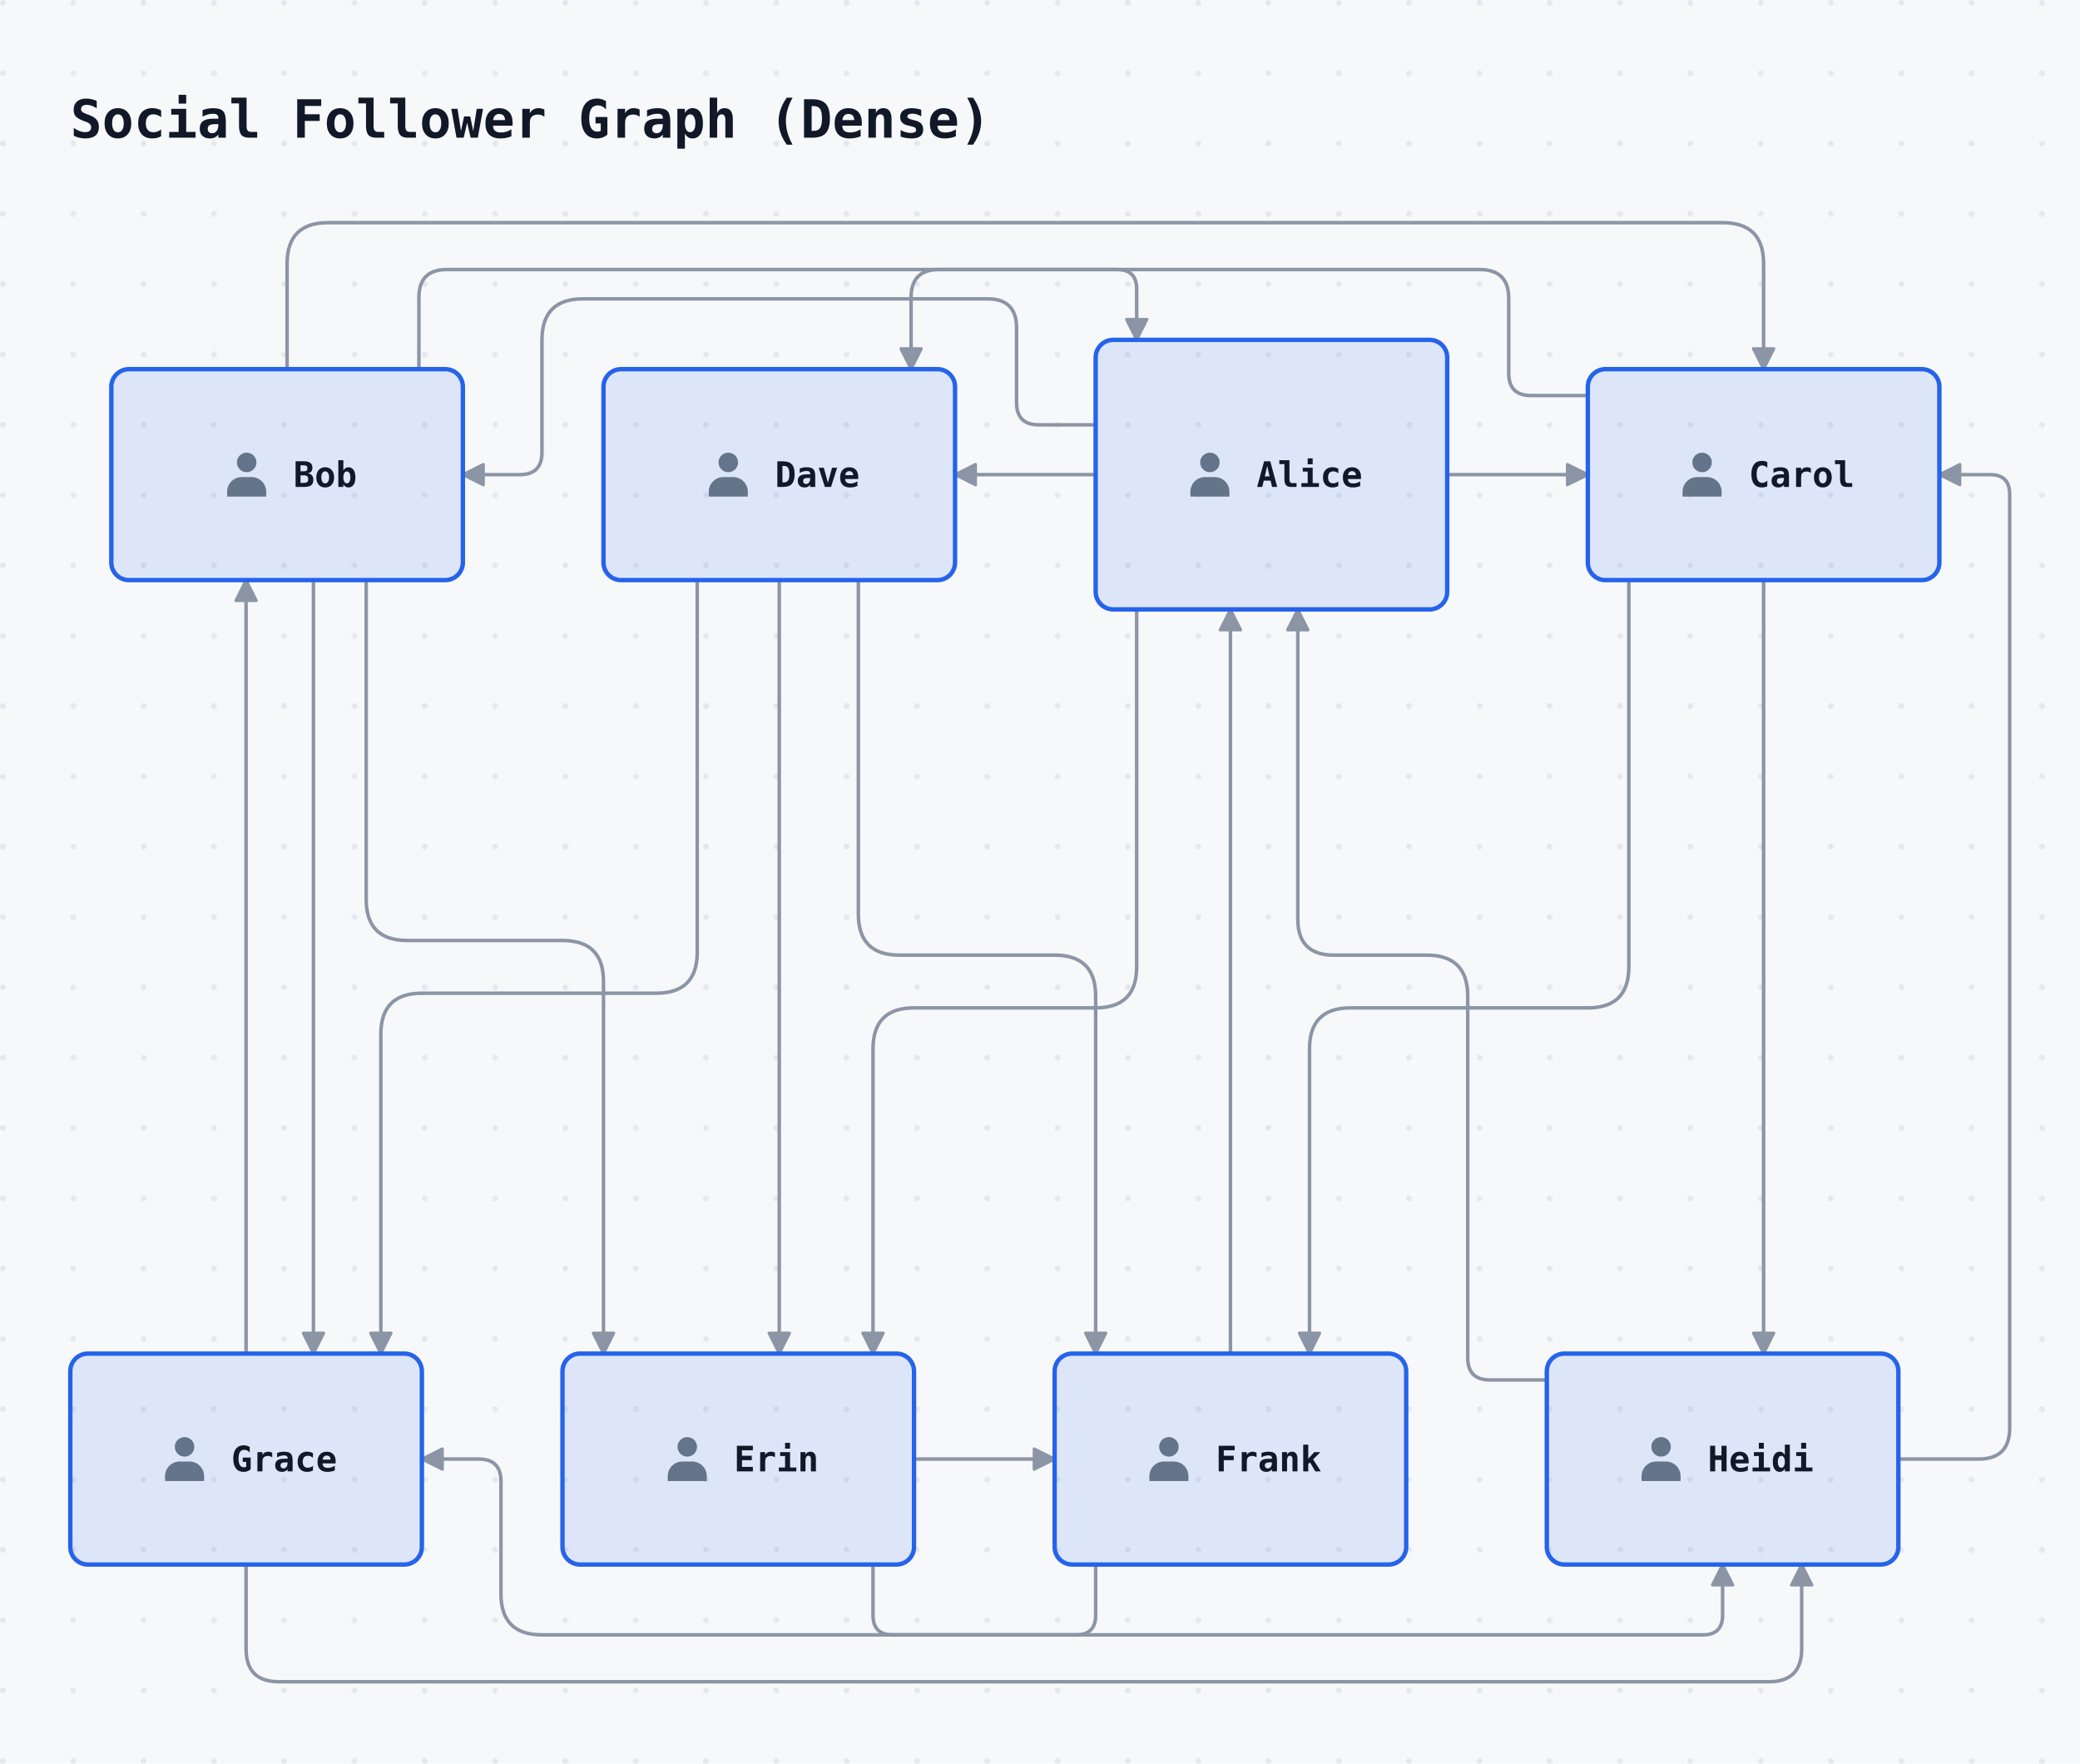
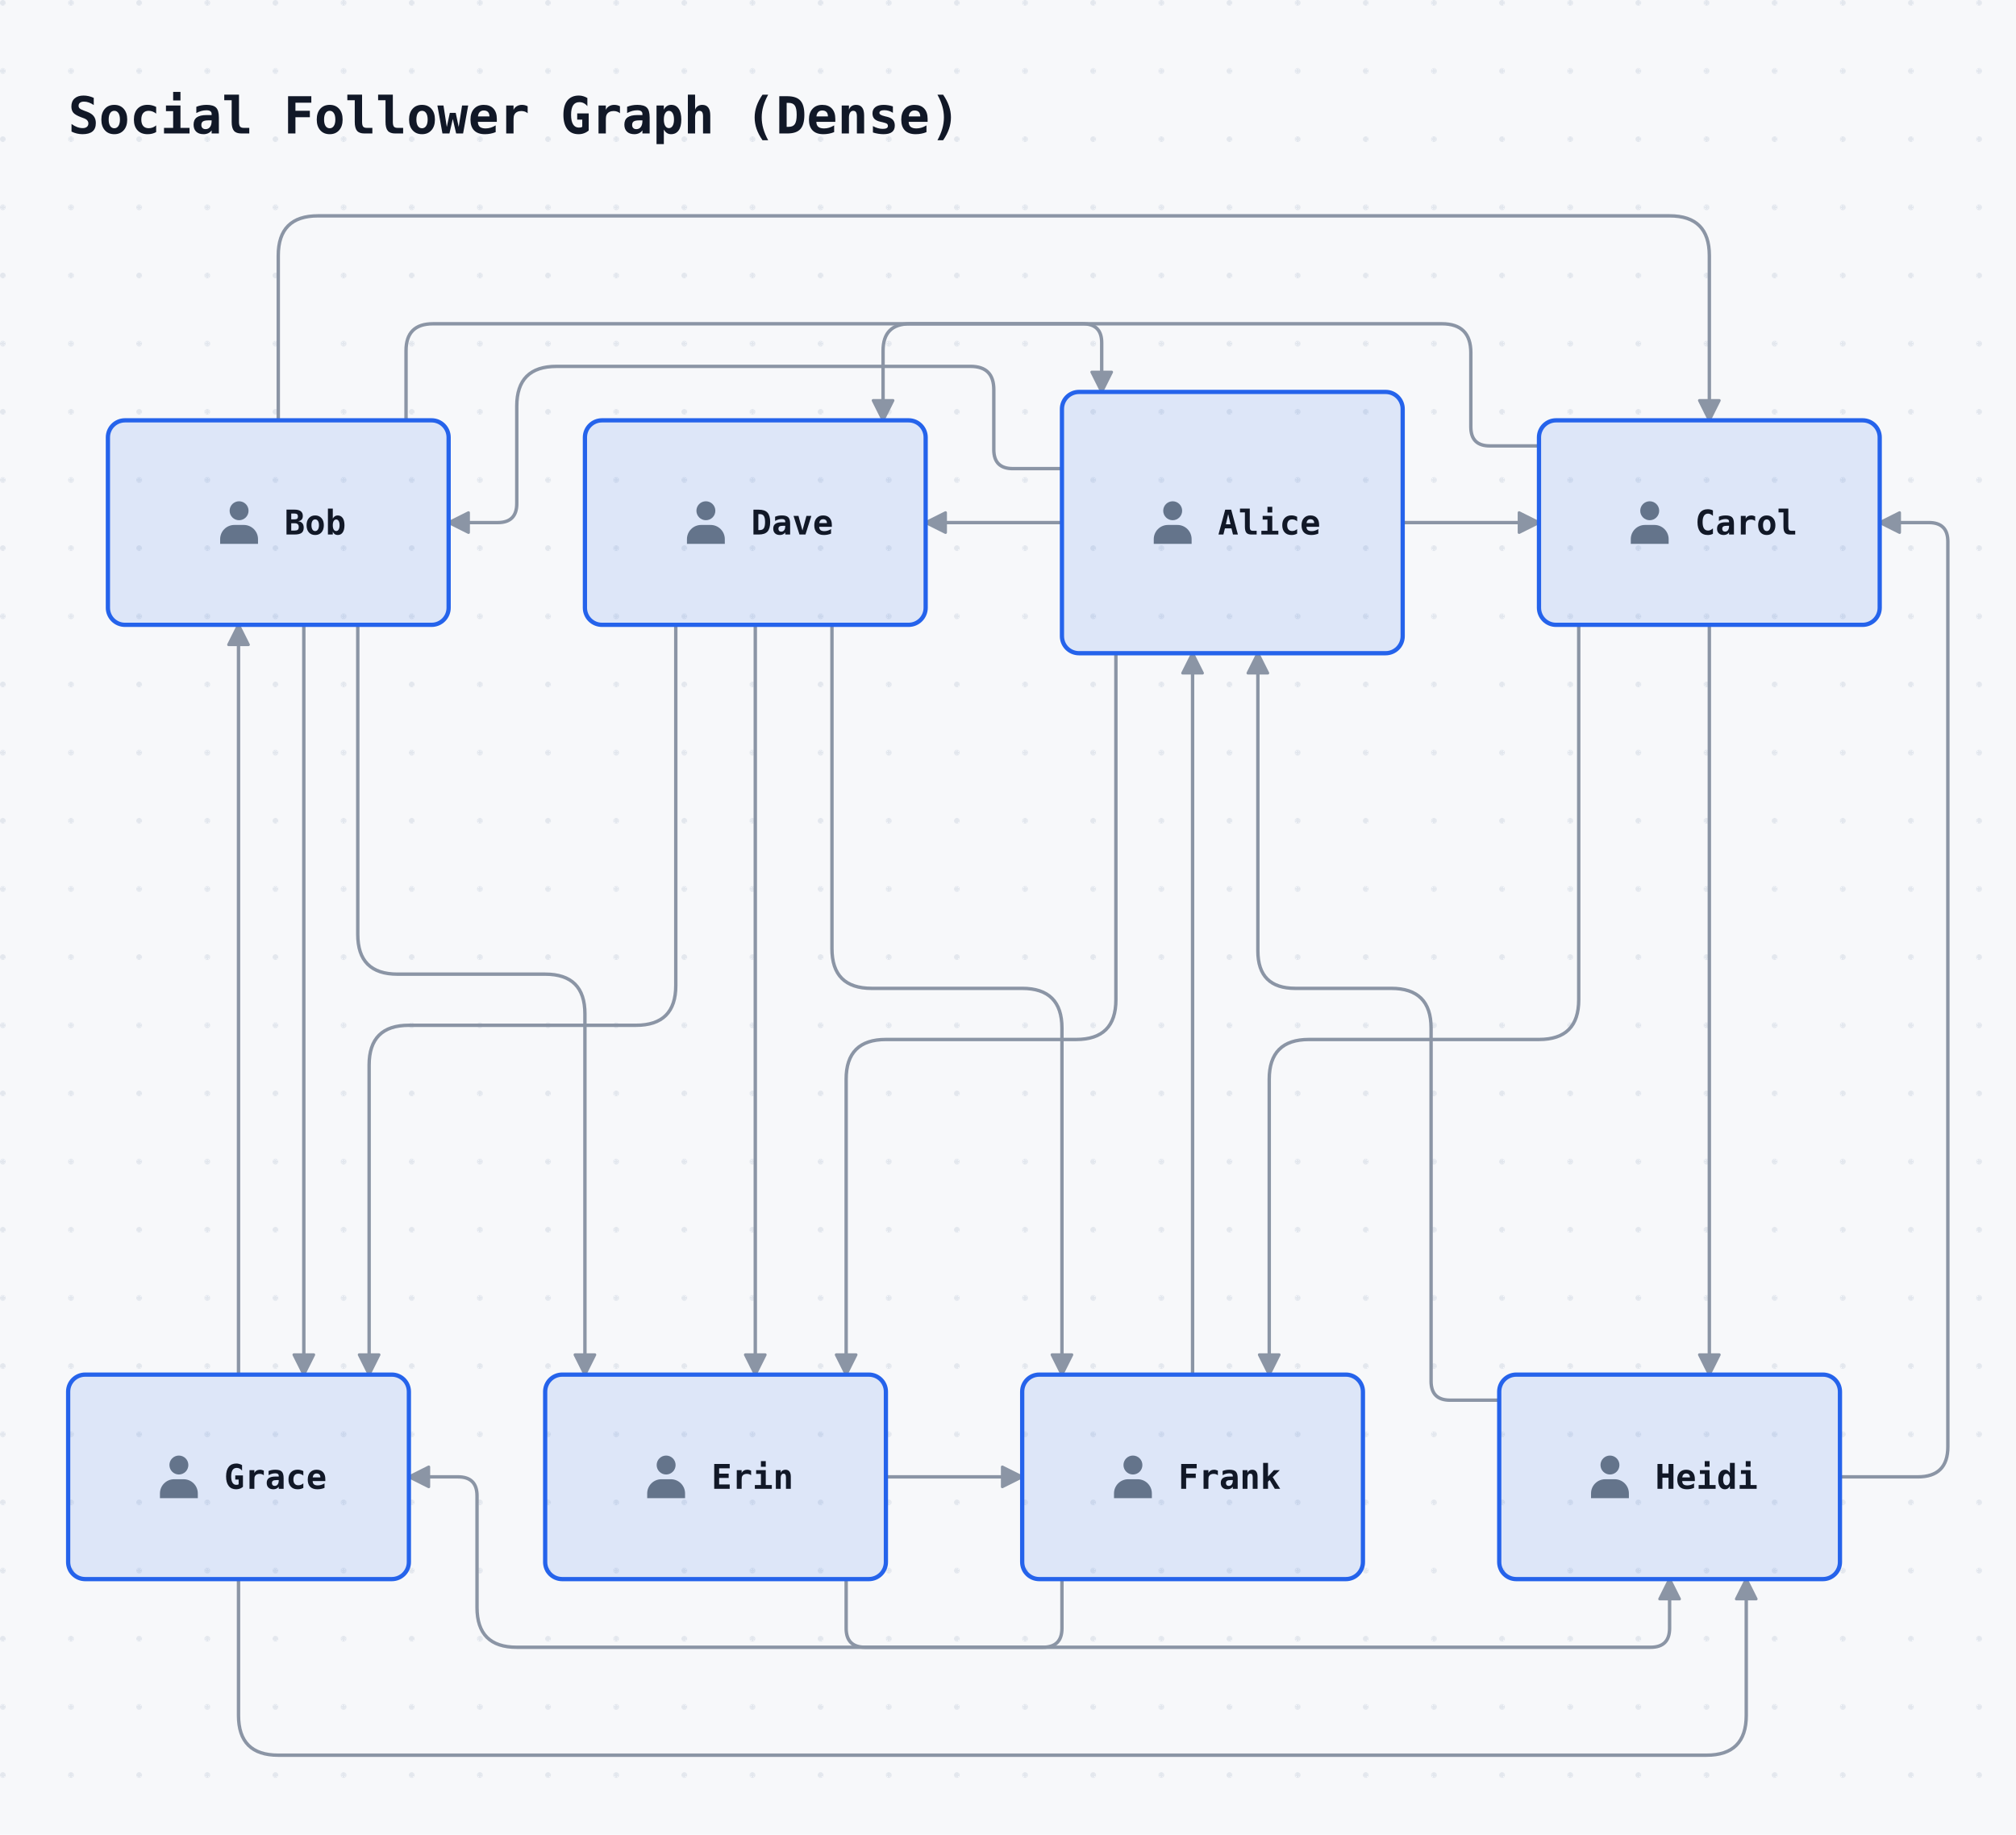
- <svg xmlns="http://www.w3.org/2000/svg" version="1.1" width="710" height="602" viewBox="0 0 710 602" font-family="JetBrains Mono, ui-monospace, SFMono-Regular, Menlo, Consolas, monospace">
+ <svg xmlns="http://www.w3.org/2000/svg" version="1.1" width="710" height="646" viewBox="0 0 710 646" font-family="JetBrains Mono, ui-monospace, SFMono-Regular, Menlo, Consolas, monospace">
  <defs>
    <pattern id="canvas-grid" width="24" height="24" patternUnits="userSpaceOnUse">
      <circle cx="1" cy="1" r="1" fill="#e3e7ed" />
    </pattern>
    <marker id="marker-arrow-0" viewBox="-1 -1 9 9" refX="7" refY="3.5" markerWidth="9" markerHeight="9" markerUnits="userSpaceOnUse" orient="auto-start-reverse">
      <path d="M0 0 L7 3.5 L0 7 Z" fill="#8b95a5" stroke="#8b95a5" stroke-width="1" stroke-linejoin="round" />
    </marker>
  </defs>
  <rect width="100%" height="100%" fill="#f7f8fa" />
  <rect width="100%" height="100%" fill="url(#canvas-grid)" />
  <text x="24.0" y="47.0" text-anchor="start" font-size="18" font-weight="bold" fill="#111827">Social Follower Graph (Dense)</text>
-   <path d="M 374.0 145.0 L 354.6 145.0 Q 347.0 145.0 347.0 137.4 L 347.0 111.9 Q 347.0 102.0 337.1 102.0 L 199.0 102.0 Q 185.0 102.0 185.0 116.0 L 185.0 154.4 Q 185.0 162.0 177.4 162.0 L 158.0 162.0" fill="none" stroke="#8b95a5" stroke-width="1.2" marker-end="url(#marker-arrow-0)" />
-   <path d="M 494.0 162.0 L 542.0 162.0" fill="none" stroke="#8b95a5" stroke-width="1.2" marker-end="url(#marker-arrow-0)" />
-   <path d="M 374.0 162.0 L 326.0 162.0" fill="none" stroke="#8b95a5" stroke-width="1.2" marker-end="url(#marker-arrow-0)" />
-   <path d="M 143.0 126.0 L 143.0 101.5 Q 143.0 92.0 152.5 92.0 L 381.3 92.0 Q 388.0 92.0 388.0 98.7 L 388.0 116.0" fill="none" stroke="#8b95a5" stroke-width="1.2" marker-end="url(#marker-arrow-0)" />
-   <path d="M 98.0 126.0 L 98.0 90.0 Q 98.0 76.0 112.0 76.0 L 588.0 76.0 Q 602.0 76.0 602.0 90.0 L 602.0 126.0" fill="none" stroke="#8b95a5" stroke-width="1.2" marker-end="url(#marker-arrow-0)" />
-   <path d="M 125.0 198.0 L 125.0 307.0 Q 125.0 321.0 139.0 321.0 L 192.0 321.0 Q 206.0 321.0 206.0 335.0 L 206.0 462.0" fill="none" stroke="#8b95a5" stroke-width="1.2" marker-end="url(#marker-arrow-0)" />
-   <path d="M 542.0 135.0 L 522.6 135.0 Q 515.0 135.0 515.0 127.4 L 515.0 101.9 Q 515.0 92.0 505.1 92.0 L 320.5 92.0 Q 311.0 92.0 311.0 101.5 L 311.0 126.0" fill="none" stroke="#8b95a5" stroke-width="1.2" marker-end="url(#marker-arrow-0)" />
-   <path d="M 556.0 198.0 L 556.0 330.0 Q 556.0 344.0 542.0 344.0 L 461.0 344.0 Q 447.0 344.0 447.0 358.0 L 447.0 462.0" fill="none" stroke="#8b95a5" stroke-width="1.2" marker-end="url(#marker-arrow-0)" />
-   <path d="M 266.0 198.0 L 266.0 462.0" fill="none" stroke="#8b95a5" stroke-width="1.2" marker-end="url(#marker-arrow-0)" />
-   <path d="M 238.0 198.0 L 238.0 325.0 Q 238.0 339.0 224.0 339.0 L 144.0 339.0 Q 130.0 339.0 130.0 353.0 L 130.0 462.0" fill="none" stroke="#8b95a5" stroke-width="1.2" marker-end="url(#marker-arrow-0)" />
-   <path d="M 312.0 498.0 L 360.0 498.0" fill="none" stroke="#8b95a5" stroke-width="1.2" marker-end="url(#marker-arrow-0)" />
-   <path d="M 298.0 534.0 L 298.0 551.3 Q 298.0 558.0 304.7 558.0 L 581.3 558.0 Q 588.0 558.0 588.0 551.3 L 588.0 534.0" fill="none" stroke="#8b95a5" stroke-width="1.2" marker-end="url(#marker-arrow-0)" />
-   <path d="M 374.0 534.0 L 374.0 551.3 Q 374.0 558.0 367.3 558.0 L 185.0 558.0 Q 171.0 558.0 171.0 544.0 L 171.0 505.6 Q 171.0 498.0 163.4 498.0 L 144.0 498.0" fill="none" stroke="#8b95a5" stroke-width="1.2" marker-end="url(#marker-arrow-0)" />
-   <path d="M 420.0 462.0 L 420.0 208.0" fill="none" stroke="#8b95a5" stroke-width="1.2" marker-end="url(#marker-arrow-0)" />
-   <path d="M 84.0 534.0 L 84.0 562.8 Q 84.0 574.0 95.2 574.0 L 603.8 574.0 Q 615.0 574.0 615.0 562.8 L 615.0 534.0" fill="none" stroke="#8b95a5" stroke-width="1.2" marker-end="url(#marker-arrow-0)" />
-   <path d="M 84.0 462.0 L 84.0 198.0" fill="none" stroke="#8b95a5" stroke-width="1.2" marker-end="url(#marker-arrow-0)" />
-   <path d="M 528.0 471.0 L 508.6 471.0 Q 501.0 471.0 501.0 463.4 L 501.0 340.0 Q 501.0 326.0 487.0 326.0 L 455.3 326.0 Q 443.0 326.0 443.0 313.7 L 443.0 208.0" fill="none" stroke="#8b95a5" stroke-width="1.2" marker-end="url(#marker-arrow-0)" />
-   <path d="M 648.0 498.0 L 675.4 498.0 Q 686.0 498.0 686.0 487.4 L 686.0 168.7 Q 686.0 162.0 679.3 162.0 L 662.0 162.0" fill="none" stroke="#8b95a5" stroke-width="1.2" marker-end="url(#marker-arrow-0)" />
-   <path d="M 388.0 208.0 L 388.0 330.0 Q 388.0 344.0 374.0 344.0 L 312.0 344.0 Q 298.0 344.0 298.0 358.0 L 298.0 462.0" fill="none" stroke="#8b95a5" stroke-width="1.2" marker-end="url(#marker-arrow-0)" />
-   <path d="M 107.0 198.0 L 107.0 462.0" fill="none" stroke="#8b95a5" stroke-width="1.2" marker-end="url(#marker-arrow-0)" />
-   <path d="M 602.0 198.0 L 602.0 462.0" fill="none" stroke="#8b95a5" stroke-width="1.2" marker-end="url(#marker-arrow-0)" />
-   <path d="M 293.0 198.0 L 293.0 312.0 Q 293.0 326.0 307.0 326.0 L 360.0 326.0 Q 374.0 326.0 374.0 340.0 L 374.0 462.0" fill="none" stroke="#8b95a5" stroke-width="1.2" marker-end="url(#marker-arrow-0)" />
-   <rect fill="#2563eb" fill-opacity="0.122" stroke="#2563eb" stroke-width="1.5" x="374.0" y="116.0" width="120.0" height="92.0" rx="6.0" />
-   <svg class="node-tech-icon" x="403.0" y="152.0" width="20.0" height="20.0" viewBox="0 0 24 24" preserveAspectRatio="xMidYMid meet">
+   <path d="M 374.0 165.0 L 356.7 165.0 Q 350.0 165.0 350.0 158.3 L 350.0 137.2 Q 350.0 129.0 341.8 129.0 L 196.0 129.0 Q 182.0 129.0 182.0 143.0 L 182.0 177.3 Q 182.0 184.0 175.3 184.0 L 158.0 184.0" fill="none" stroke="#8b95a5" stroke-width="1.2" marker-end="url(#marker-arrow-0)" />
+   <path d="M 494.0 184.0 L 542.0 184.0" fill="none" stroke="#8b95a5" stroke-width="1.2" marker-end="url(#marker-arrow-0)" />
+   <path d="M 374.0 184.0 L 326.0 184.0" fill="none" stroke="#8b95a5" stroke-width="1.2" marker-end="url(#marker-arrow-0)" />
+   <path d="M 143.0 148.0 L 143.0 123.5 Q 143.0 114.0 152.5 114.0 L 381.3 114.0 Q 388.0 114.0 388.0 120.7 L 388.0 138.0" fill="none" stroke="#8b95a5" stroke-width="1.2" marker-end="url(#marker-arrow-0)" />
+   <path d="M 98.0 148.0 L 98.0 90.0 Q 98.0 76.0 112.0 76.0 L 588.0 76.0 Q 602.0 76.0 602.0 90.0 L 602.0 148.0" fill="none" stroke="#8b95a5" stroke-width="1.2" marker-end="url(#marker-arrow-0)" />
+   <path d="M 126.0 220.0 L 126.0 329.0 Q 126.0 343.0 140.0 343.0 L 192.0 343.0 Q 206.0 343.0 206.0 357.0 L 206.0 484.0" fill="none" stroke="#8b95a5" stroke-width="1.2" marker-end="url(#marker-arrow-0)" />
+   <path d="M 542.0 157.0 L 524.7 157.0 Q 518.0 157.0 518.0 150.3 L 518.0 124.2 Q 518.0 114.0 507.8 114.0 L 320.5 114.0 Q 311.0 114.0 311.0 123.5 L 311.0 148.0" fill="none" stroke="#8b95a5" stroke-width="1.2" marker-end="url(#marker-arrow-0)" />
+   <path d="M 556.0 220.0 L 556.0 352.0 Q 556.0 366.0 542.0 366.0 L 461.0 366.0 Q 447.0 366.0 447.0 380.0 L 447.0 484.0" fill="none" stroke="#8b95a5" stroke-width="1.2" marker-end="url(#marker-arrow-0)" />
+   <path d="M 266.0 220.0 L 266.0 484.0" fill="none" stroke="#8b95a5" stroke-width="1.2" marker-end="url(#marker-arrow-0)" />
+   <path d="M 238.0 220.0 L 238.0 347.0 Q 238.0 361.0 224.0 361.0 L 144.0 361.0 Q 130.0 361.0 130.0 375.0 L 130.0 484.0" fill="none" stroke="#8b95a5" stroke-width="1.2" marker-end="url(#marker-arrow-0)" />
+   <path d="M 312.0 520.0 L 360.0 520.0" fill="none" stroke="#8b95a5" stroke-width="1.2" marker-end="url(#marker-arrow-0)" />
+   <path d="M 298.0 556.0 L 298.0 573.3 Q 298.0 580.0 304.7 580.0 L 581.3 580.0 Q 588.0 580.0 588.0 573.3 L 588.0 556.0" fill="none" stroke="#8b95a5" stroke-width="1.2" marker-end="url(#marker-arrow-0)" />
+   <path d="M 374.0 556.0 L 374.0 573.3 Q 374.0 580.0 367.3 580.0 L 182.0 580.0 Q 168.0 580.0 168.0 566.0 L 168.0 526.7 Q 168.0 520.0 161.3 520.0 L 144.0 520.0" fill="none" stroke="#8b95a5" stroke-width="1.2" marker-end="url(#marker-arrow-0)" />
+   <path d="M 420.0 484.0 L 420.0 230.0" fill="none" stroke="#8b95a5" stroke-width="1.2" marker-end="url(#marker-arrow-0)" />
+   <path d="M 84.0 556.0 L 84.0 604.0 Q 84.0 618.0 98.0 618.0 L 601.0 618.0 Q 615.0 618.0 615.0 604.0 L 615.0 556.0" fill="none" stroke="#8b95a5" stroke-width="1.2" marker-end="url(#marker-arrow-0)" />
+   <path d="M 84.0 484.0 L 84.0 220.0" fill="none" stroke="#8b95a5" stroke-width="1.2" marker-end="url(#marker-arrow-0)" />
+   <path d="M 528.0 493.0 L 510.7 493.0 Q 504.0 493.0 504.0 486.3 L 504.0 362.0 Q 504.0 348.0 490.0 348.0 L 456.2 348.0 Q 443.0 348.0 443.0 334.8 L 443.0 230.0" fill="none" stroke="#8b95a5" stroke-width="1.2" marker-end="url(#marker-arrow-0)" />
+   <path d="M 648.0 520.0 L 675.4 520.0 Q 686.0 520.0 686.0 509.4 L 686.0 190.7 Q 686.0 184.0 679.3 184.0 L 662.0 184.0" fill="none" stroke="#8b95a5" stroke-width="1.2" marker-end="url(#marker-arrow-0)" />
+   <path d="M 393.0 230.0 L 393.0 352.0 Q 393.0 366.0 379.0 366.0 L 312.0 366.0 Q 298.0 366.0 298.0 380.0 L 298.0 484.0" fill="none" stroke="#8b95a5" stroke-width="1.2" marker-end="url(#marker-arrow-0)" />
+   <path d="M 107.0 220.0 L 107.0 484.0" fill="none" stroke="#8b95a5" stroke-width="1.2" marker-end="url(#marker-arrow-0)" />
+   <path d="M 602.0 220.0 L 602.0 484.0" fill="none" stroke="#8b95a5" stroke-width="1.2" marker-end="url(#marker-arrow-0)" />
+   <path d="M 293.0 220.0 L 293.0 334.0 Q 293.0 348.0 307.0 348.0 L 360.0 348.0 Q 374.0 348.0 374.0 362.0 L 374.0 484.0" fill="none" stroke="#8b95a5" stroke-width="1.2" marker-end="url(#marker-arrow-0)" />
+   <rect fill="#2563eb" fill-opacity="0.122" stroke="#2563eb" stroke-width="1.5" x="374.0" y="138.0" width="120.0" height="92.0" rx="6.0" />
+   <svg class="node-tech-icon" x="403.0" y="174.0" width="20.0" height="20.0" viewBox="0 0 24 24" preserveAspectRatio="xMidYMid meet">
    <g>
      <circle cx="12" cy="7" r="4" fill="#64748b" />
      <path fill="#64748b" d="M4 21v-2a6 6 0 0 1 6-6h4a6 6 0 0 1 6 6v2H4z" />
    </g>
  </svg>
-   <text x="447.0" y="166.2" text-anchor="middle" font-size="12" font-weight="bold" fill="#111827">
+   <text x="447.0" y="188.2" text-anchor="middle" font-size="12" font-weight="bold" fill="#111827">
    <tspan>Alice</tspan>
  </text>
-   <rect fill="#2563eb" fill-opacity="0.122" stroke="#2563eb" stroke-width="1.5" x="38.0" y="126.0" width="120.0" height="72.0" rx="6.0" />
-   <svg class="node-tech-icon" x="74.2" y="152.0" width="20.0" height="20.0" viewBox="0 0 24 24" preserveAspectRatio="xMidYMid meet">
+   <rect fill="#2563eb" fill-opacity="0.122" stroke="#2563eb" stroke-width="1.5" x="38.0" y="148.0" width="120.0" height="72.0" rx="6.0" />
+   <svg class="node-tech-icon" x="74.2" y="174.0" width="20.0" height="20.0" viewBox="0 0 24 24" preserveAspectRatio="xMidYMid meet">
    <g>
      <circle cx="12" cy="7" r="4" fill="#64748b" />
      <path fill="#64748b" d="M4 21v-2a6 6 0 0 1 6-6h4a6 6 0 0 1 6 6v2H4z" />
    </g>
  </svg>
-   <text x="111.0" y="166.2" text-anchor="middle" font-size="12" font-weight="bold" fill="#111827">
+   <text x="111.0" y="188.2" text-anchor="middle" font-size="12" font-weight="bold" fill="#111827">
    <tspan>Bob</tspan>
  </text>
-   <rect fill="#2563eb" fill-opacity="0.122" stroke="#2563eb" stroke-width="1.5" x="542.0" y="126.0" width="120.0" height="72.0" rx="6.0" />
-   <svg class="node-tech-icon" x="571.0" y="152.0" width="20.0" height="20.0" viewBox="0 0 24 24" preserveAspectRatio="xMidYMid meet">
+   <rect fill="#2563eb" fill-opacity="0.122" stroke="#2563eb" stroke-width="1.5" x="542.0" y="148.0" width="120.0" height="72.0" rx="6.0" />
+   <svg class="node-tech-icon" x="571.0" y="174.0" width="20.0" height="20.0" viewBox="0 0 24 24" preserveAspectRatio="xMidYMid meet">
    <g>
      <circle cx="12" cy="7" r="4" fill="#64748b" />
      <path fill="#64748b" d="M4 21v-2a6 6 0 0 1 6-6h4a6 6 0 0 1 6 6v2H4z" />
    </g>
  </svg>
-   <text x="615.0" y="166.2" text-anchor="middle" font-size="12" font-weight="bold" fill="#111827">
+   <text x="615.0" y="188.2" text-anchor="middle" font-size="12" font-weight="bold" fill="#111827">
    <tspan>Carol</tspan>
  </text>
-   <rect fill="#2563eb" fill-opacity="0.122" stroke="#2563eb" stroke-width="1.5" x="206.0" y="126.0" width="120.0" height="72.0" rx="6.0" />
-   <svg class="node-tech-icon" x="238.6" y="152.0" width="20.0" height="20.0" viewBox="0 0 24 24" preserveAspectRatio="xMidYMid meet">
+   <rect fill="#2563eb" fill-opacity="0.122" stroke="#2563eb" stroke-width="1.5" x="206.0" y="148.0" width="120.0" height="72.0" rx="6.0" />
+   <svg class="node-tech-icon" x="238.6" y="174.0" width="20.0" height="20.0" viewBox="0 0 24 24" preserveAspectRatio="xMidYMid meet">
    <g>
      <circle cx="12" cy="7" r="4" fill="#64748b" />
      <path fill="#64748b" d="M4 21v-2a6 6 0 0 1 6-6h4a6 6 0 0 1 6 6v2H4z" />
    </g>
  </svg>
-   <text x="279.0" y="166.2" text-anchor="middle" font-size="12" font-weight="bold" fill="#111827">
+   <text x="279.0" y="188.2" text-anchor="middle" font-size="12" font-weight="bold" fill="#111827">
    <tspan>Dave</tspan>
  </text>
-   <rect fill="#2563eb" fill-opacity="0.122" stroke="#2563eb" stroke-width="1.5" x="192.0" y="462.0" width="120.0" height="72.0" rx="6.0" />
-   <svg class="node-tech-icon" x="224.6" y="488.0" width="20.0" height="20.0" viewBox="0 0 24 24" preserveAspectRatio="xMidYMid meet">
+   <rect fill="#2563eb" fill-opacity="0.122" stroke="#2563eb" stroke-width="1.5" x="192.0" y="484.0" width="120.0" height="72.0" rx="6.0" />
+   <svg class="node-tech-icon" x="224.6" y="510.0" width="20.0" height="20.0" viewBox="0 0 24 24" preserveAspectRatio="xMidYMid meet">
    <g>
      <circle cx="12" cy="7" r="4" fill="#64748b" />
      <path fill="#64748b" d="M4 21v-2a6 6 0 0 1 6-6h4a6 6 0 0 1 6 6v2H4z" />
    </g>
  </svg>
-   <text x="265.0" y="502.2" text-anchor="middle" font-size="12" font-weight="bold" fill="#111827">
+   <text x="265.0" y="524.2" text-anchor="middle" font-size="12" font-weight="bold" fill="#111827">
    <tspan>Erin</tspan>
  </text>
-   <rect fill="#2563eb" fill-opacity="0.122" stroke="#2563eb" stroke-width="1.5" x="360.0" y="462.0" width="120.0" height="72.0" rx="6.0" />
-   <svg class="node-tech-icon" x="389.0" y="488.0" width="20.0" height="20.0" viewBox="0 0 24 24" preserveAspectRatio="xMidYMid meet">
+   <rect fill="#2563eb" fill-opacity="0.122" stroke="#2563eb" stroke-width="1.5" x="360.0" y="484.0" width="120.0" height="72.0" rx="6.0" />
+   <svg class="node-tech-icon" x="389.0" y="510.0" width="20.0" height="20.0" viewBox="0 0 24 24" preserveAspectRatio="xMidYMid meet">
    <g>
      <circle cx="12" cy="7" r="4" fill="#64748b" />
      <path fill="#64748b" d="M4 21v-2a6 6 0 0 1 6-6h4a6 6 0 0 1 6 6v2H4z" />
    </g>
  </svg>
-   <text x="433.0" y="502.2" text-anchor="middle" font-size="12" font-weight="bold" fill="#111827">
+   <text x="433.0" y="524.2" text-anchor="middle" font-size="12" font-weight="bold" fill="#111827">
    <tspan>Frank</tspan>
  </text>
-   <rect fill="#2563eb" fill-opacity="0.122" stroke="#2563eb" stroke-width="1.5" x="24.0" y="462.0" width="120.0" height="72.0" rx="6.0" />
-   <svg class="node-tech-icon" x="53.0" y="488.0" width="20.0" height="20.0" viewBox="0 0 24 24" preserveAspectRatio="xMidYMid meet">
+   <rect fill="#2563eb" fill-opacity="0.122" stroke="#2563eb" stroke-width="1.5" x="24.0" y="484.0" width="120.0" height="72.0" rx="6.0" />
+   <svg class="node-tech-icon" x="53.0" y="510.0" width="20.0" height="20.0" viewBox="0 0 24 24" preserveAspectRatio="xMidYMid meet">
    <g>
      <circle cx="12" cy="7" r="4" fill="#64748b" />
      <path fill="#64748b" d="M4 21v-2a6 6 0 0 1 6-6h4a6 6 0 0 1 6 6v2H4z" />
    </g>
  </svg>
-   <text x="97.0" y="502.2" text-anchor="middle" font-size="12" font-weight="bold" fill="#111827">
+   <text x="97.0" y="524.2" text-anchor="middle" font-size="12" font-weight="bold" fill="#111827">
    <tspan>Grace</tspan>
  </text>
-   <rect fill="#2563eb" fill-opacity="0.122" stroke="#2563eb" stroke-width="1.5" x="528.0" y="462.0" width="120.0" height="72.0" rx="6.0" />
-   <svg class="node-tech-icon" x="557.0" y="488.0" width="20.0" height="20.0" viewBox="0 0 24 24" preserveAspectRatio="xMidYMid meet">
+   <rect fill="#2563eb" fill-opacity="0.122" stroke="#2563eb" stroke-width="1.5" x="528.0" y="484.0" width="120.0" height="72.0" rx="6.0" />
+   <svg class="node-tech-icon" x="557.0" y="510.0" width="20.0" height="20.0" viewBox="0 0 24 24" preserveAspectRatio="xMidYMid meet">
    <g>
      <circle cx="12" cy="7" r="4" fill="#64748b" />
      <path fill="#64748b" d="M4 21v-2a6 6 0 0 1 6-6h4a6 6 0 0 1 6 6v2H4z" />
    </g>
  </svg>
-   <text x="601.0" y="502.2" text-anchor="middle" font-size="12" font-weight="bold" fill="#111827">
+   <text x="601.0" y="524.2" text-anchor="middle" font-size="12" font-weight="bold" fill="#111827">
    <tspan>Heidi</tspan>
  </text>
</svg>
